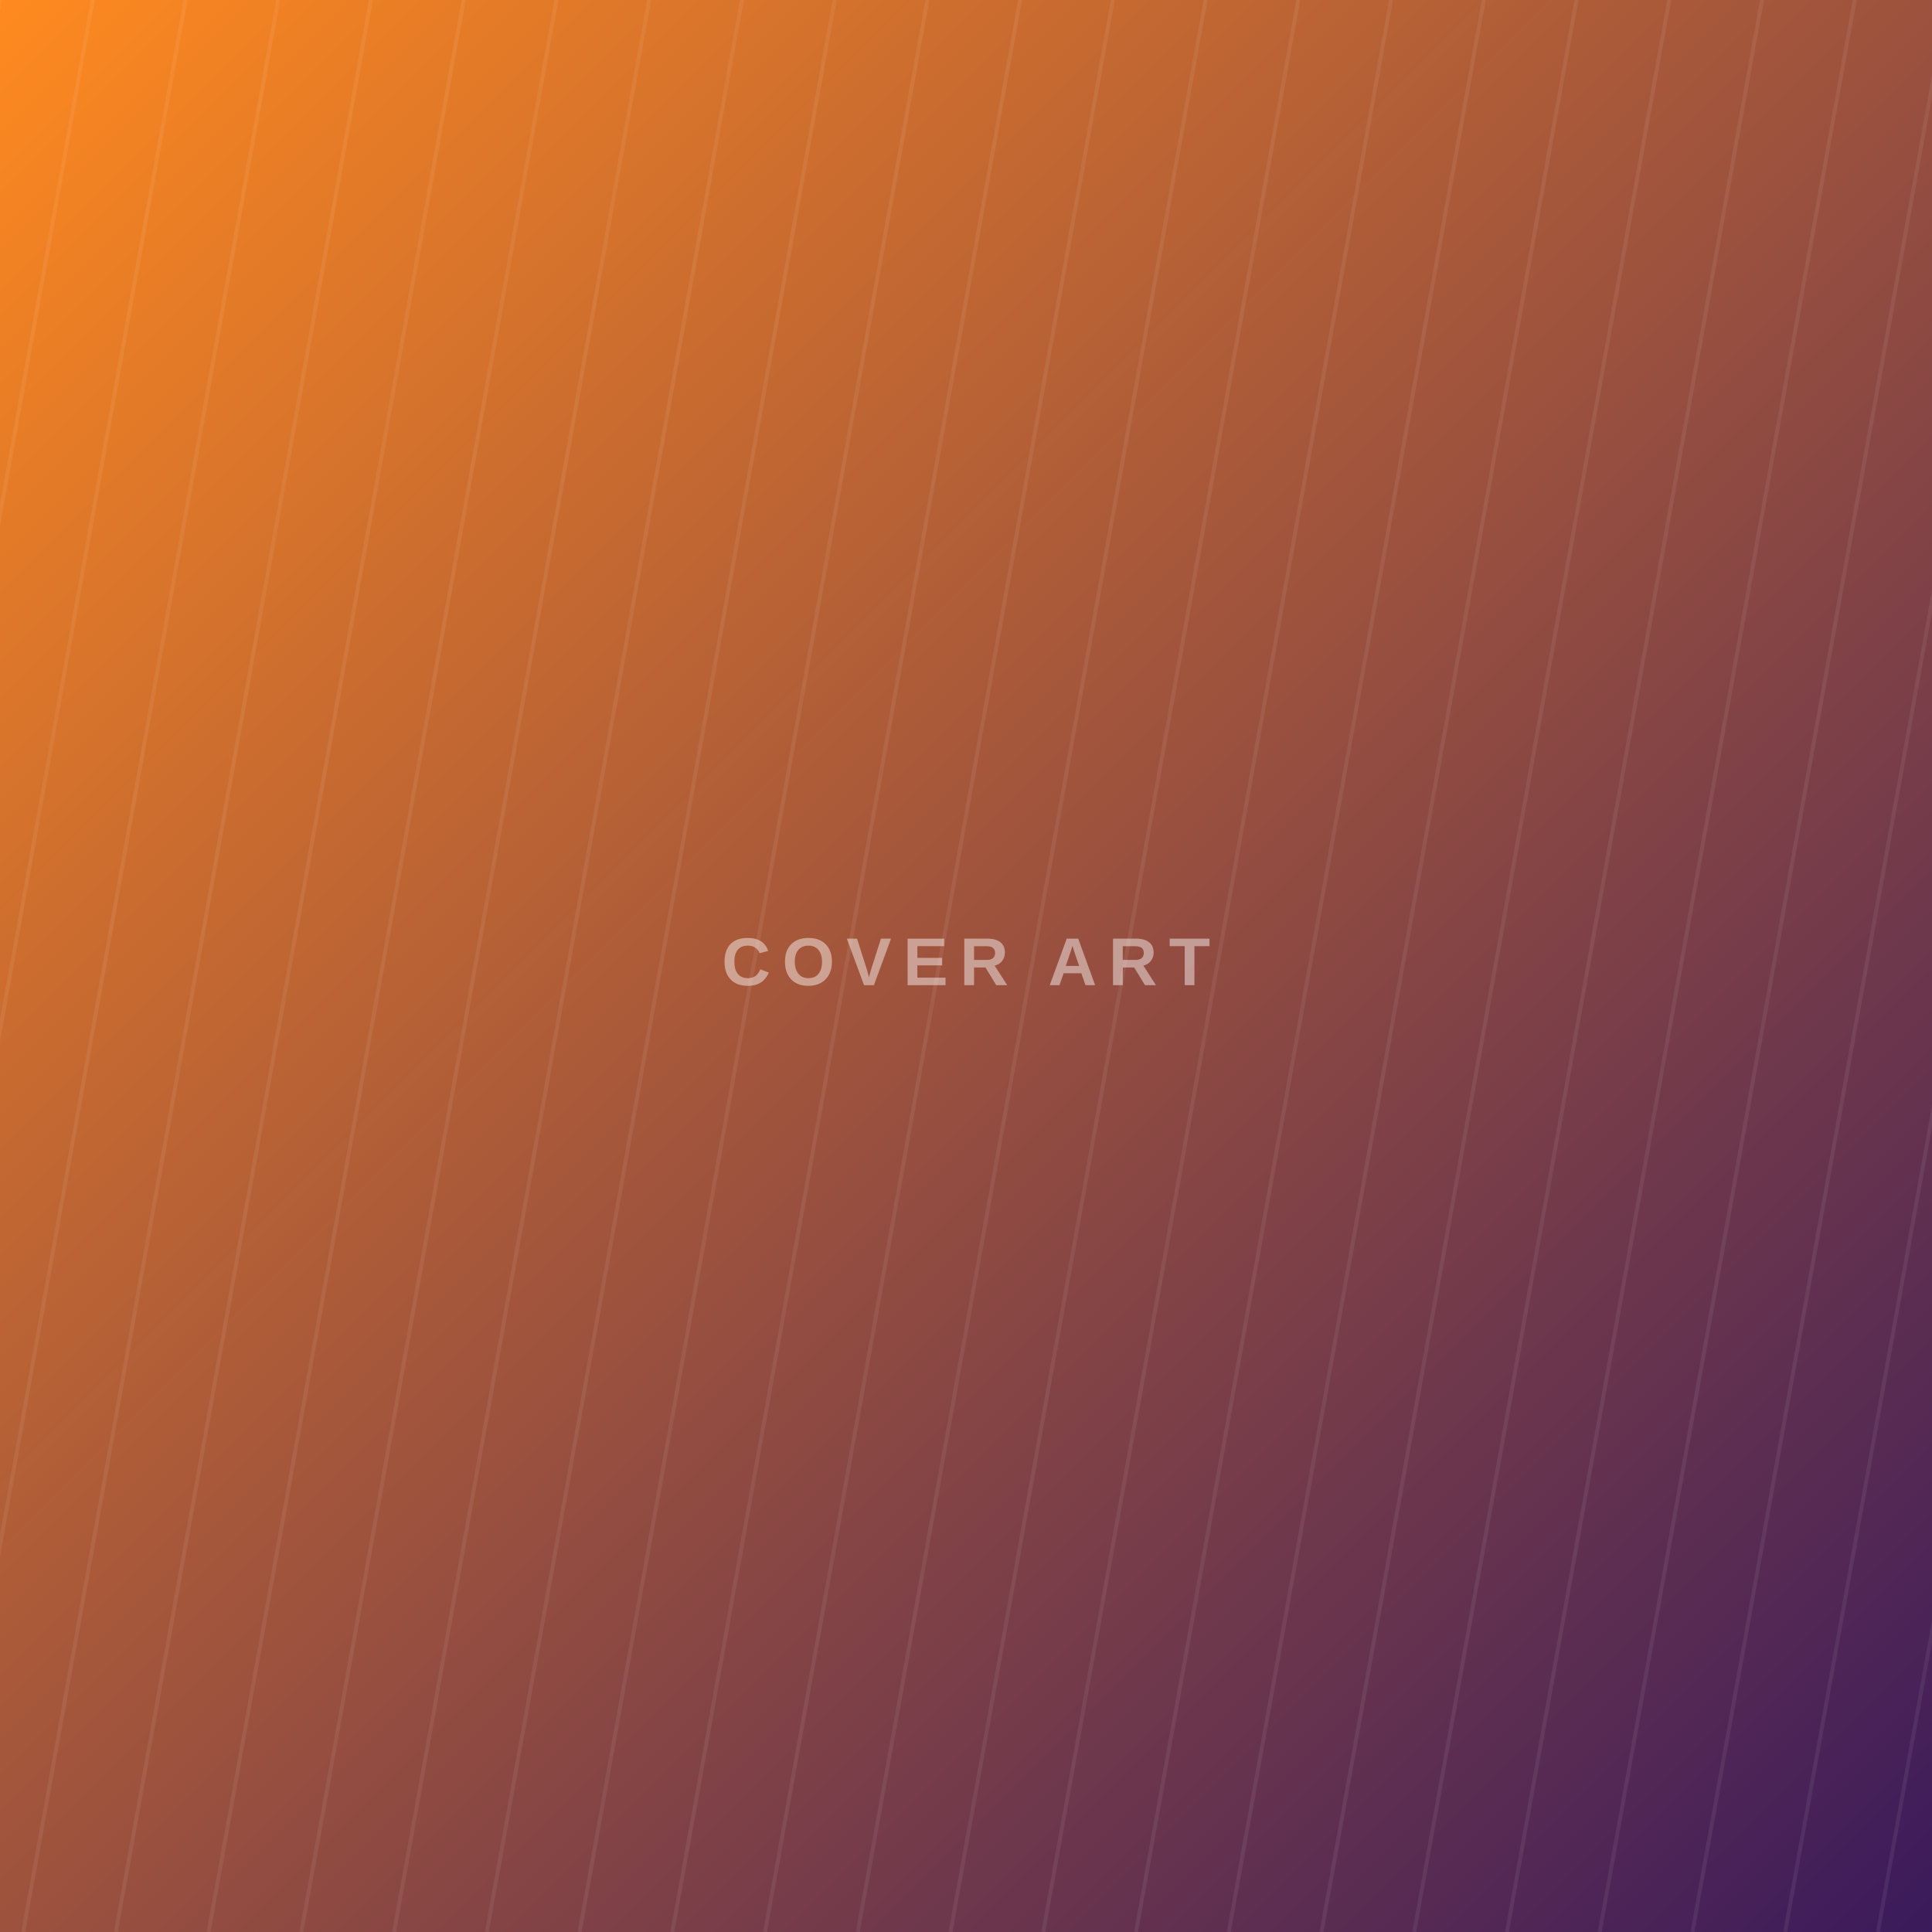
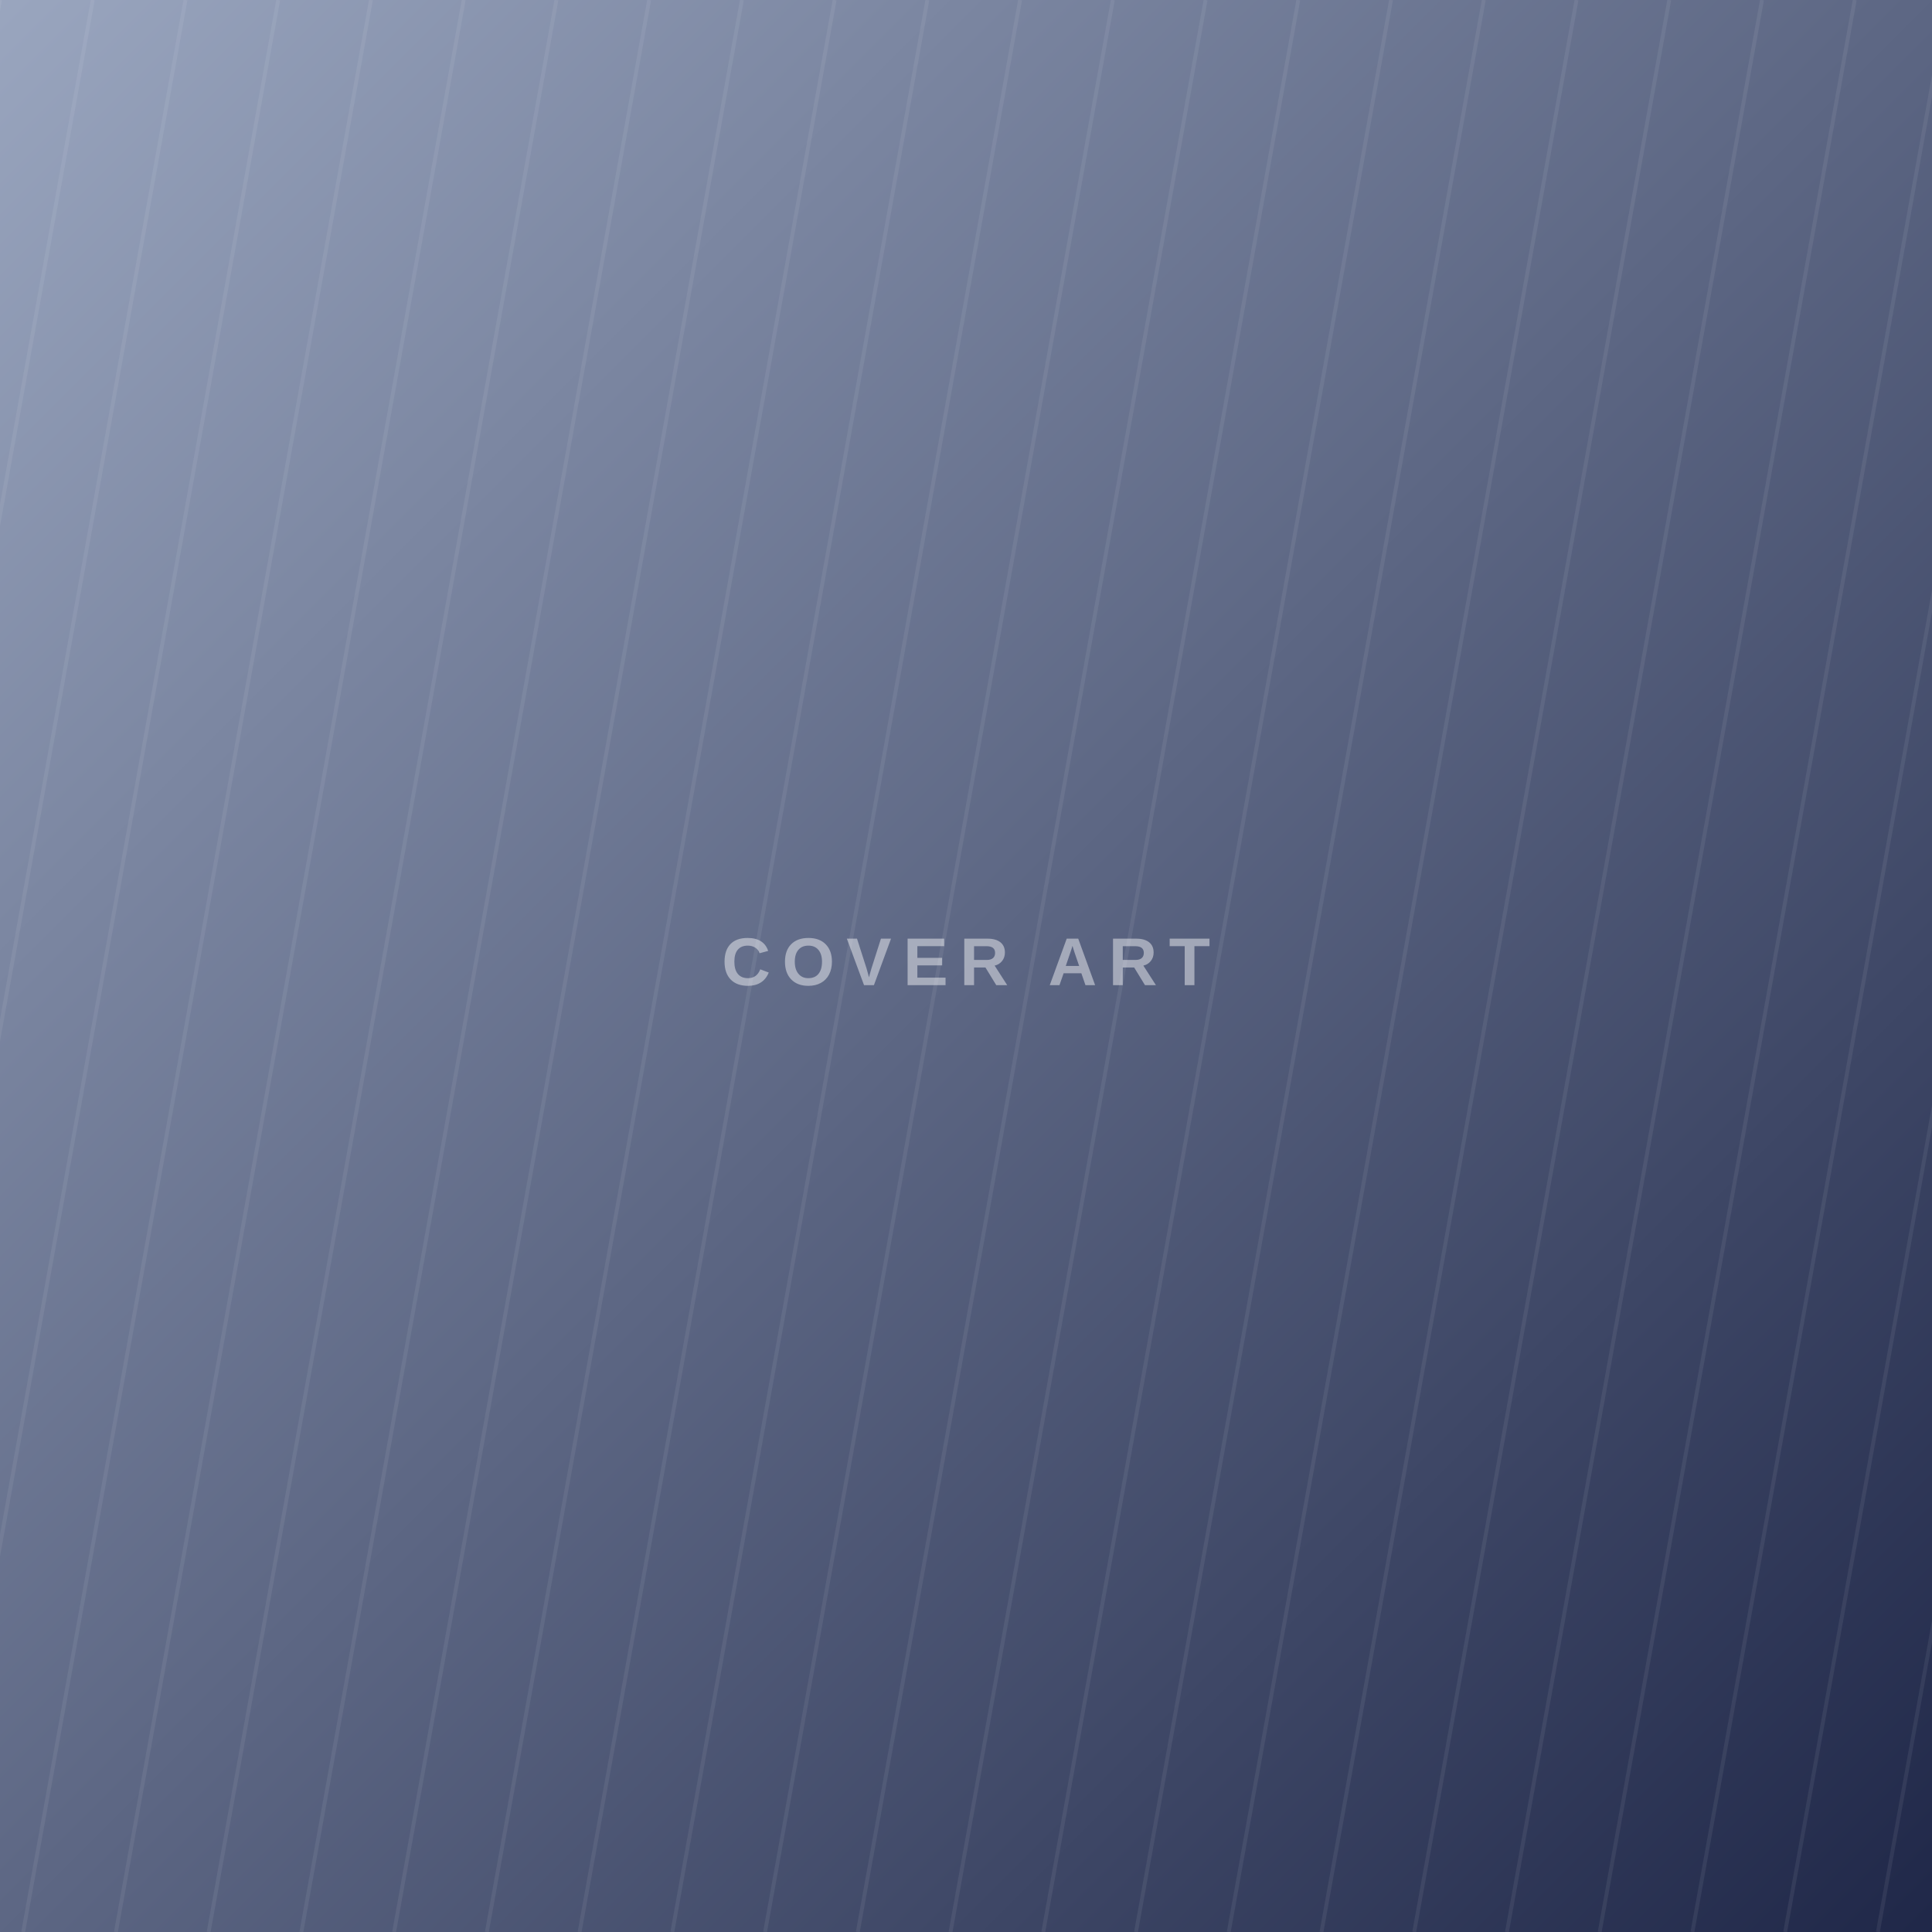
<svg xmlns="http://www.w3.org/2000/svg" width="1000" height="1000" viewBox="0 0 1000 1000">
  <defs>
    <linearGradient id="g" x1="0" y1="0" x2="1" y2="1">
-       <stop offset="0" stop-color="#ff8a1f" />
-       <stop offset="1" stop-color="#3a1a5c" />
+       <stop offset="0" stop-color="#9aa6bf" />
+       <stop offset="1" stop-color="#1f2748" />
    </linearGradient>
  </defs>
  <rect width="1000" height="1000" fill="url(#g)" />
  <line x1="0" y1="0" x2="-180" y2="1000" stroke="#ffffff" stroke-opacity=".07" stroke-width="2" />
  <line x1="48" y1="0" x2="-132" y2="1000" stroke="#ffffff" stroke-opacity=".07" stroke-width="2" />
  <line x1="96" y1="0" x2="-84" y2="1000" stroke="#ffffff" stroke-opacity=".07" stroke-width="2" />
  <line x1="144" y1="0" x2="-36" y2="1000" stroke="#ffffff" stroke-opacity=".07" stroke-width="2" />
  <line x1="192" y1="0" x2="12" y2="1000" stroke="#ffffff" stroke-opacity=".07" stroke-width="2" />
  <line x1="240" y1="0" x2="60" y2="1000" stroke="#ffffff" stroke-opacity=".07" stroke-width="2" />
  <line x1="288" y1="0" x2="108" y2="1000" stroke="#ffffff" stroke-opacity=".07" stroke-width="2" />
  <line x1="336" y1="0" x2="156" y2="1000" stroke="#ffffff" stroke-opacity=".07" stroke-width="2" />
  <line x1="384" y1="0" x2="204" y2="1000" stroke="#ffffff" stroke-opacity=".07" stroke-width="2" />
  <line x1="432" y1="0" x2="252" y2="1000" stroke="#ffffff" stroke-opacity=".07" stroke-width="2" />
  <line x1="480" y1="0" x2="300" y2="1000" stroke="#ffffff" stroke-opacity=".07" stroke-width="2" />
  <line x1="528" y1="0" x2="348" y2="1000" stroke="#ffffff" stroke-opacity=".07" stroke-width="2" />
  <line x1="576" y1="0" x2="396" y2="1000" stroke="#ffffff" stroke-opacity=".07" stroke-width="2" />
  <line x1="624" y1="0" x2="444" y2="1000" stroke="#ffffff" stroke-opacity=".07" stroke-width="2" />
  <line x1="672" y1="0" x2="492" y2="1000" stroke="#ffffff" stroke-opacity=".07" stroke-width="2" />
  <line x1="720" y1="0" x2="540" y2="1000" stroke="#ffffff" stroke-opacity=".07" stroke-width="2" />
  <line x1="768" y1="0" x2="588" y2="1000" stroke="#ffffff" stroke-opacity=".07" stroke-width="2" />
  <line x1="816" y1="0" x2="636" y2="1000" stroke="#ffffff" stroke-opacity=".07" stroke-width="2" />
  <line x1="864" y1="0" x2="684" y2="1000" stroke="#ffffff" stroke-opacity=".07" stroke-width="2" />
  <line x1="912" y1="0" x2="732" y2="1000" stroke="#ffffff" stroke-opacity=".07" stroke-width="2" />
  <line x1="960" y1="0" x2="780" y2="1000" stroke="#ffffff" stroke-opacity=".07" stroke-width="2" />
  <line x1="1008" y1="0" x2="828" y2="1000" stroke="#ffffff" stroke-opacity=".07" stroke-width="2" />
  <line x1="1056" y1="0" x2="876" y2="1000" stroke="#ffffff" stroke-opacity=".07" stroke-width="2" />
  <line x1="1104" y1="0" x2="924" y2="1000" stroke="#ffffff" stroke-opacity=".07" stroke-width="2" />
  <line x1="1152" y1="0" x2="972" y2="1000" stroke="#ffffff" stroke-opacity=".07" stroke-width="2" />
  <line x1="1200" y1="0" x2="1020" y2="1000" stroke="#ffffff" stroke-opacity=".07" stroke-width="2" />
  <line x1="1248" y1="0" x2="1068" y2="1000" stroke="#ffffff" stroke-opacity=".07" stroke-width="2" />
  <line x1="1296" y1="0" x2="1116" y2="1000" stroke="#ffffff" stroke-opacity=".07" stroke-width="2" />
  <line x1="1344" y1="0" x2="1164" y2="1000" stroke="#ffffff" stroke-opacity=".07" stroke-width="2" />
  <line x1="1392" y1="0" x2="1212" y2="1000" stroke="#ffffff" stroke-opacity=".07" stroke-width="2" />
  <text x="50%" y="50%" fill="#ffffff" fill-opacity=".45" font-family="Arial Narrow, Arial, sans-serif" font-weight="700" font-size="35" letter-spacing="6" text-anchor="middle" dominant-baseline="middle">COVER ART</text>
</svg>
